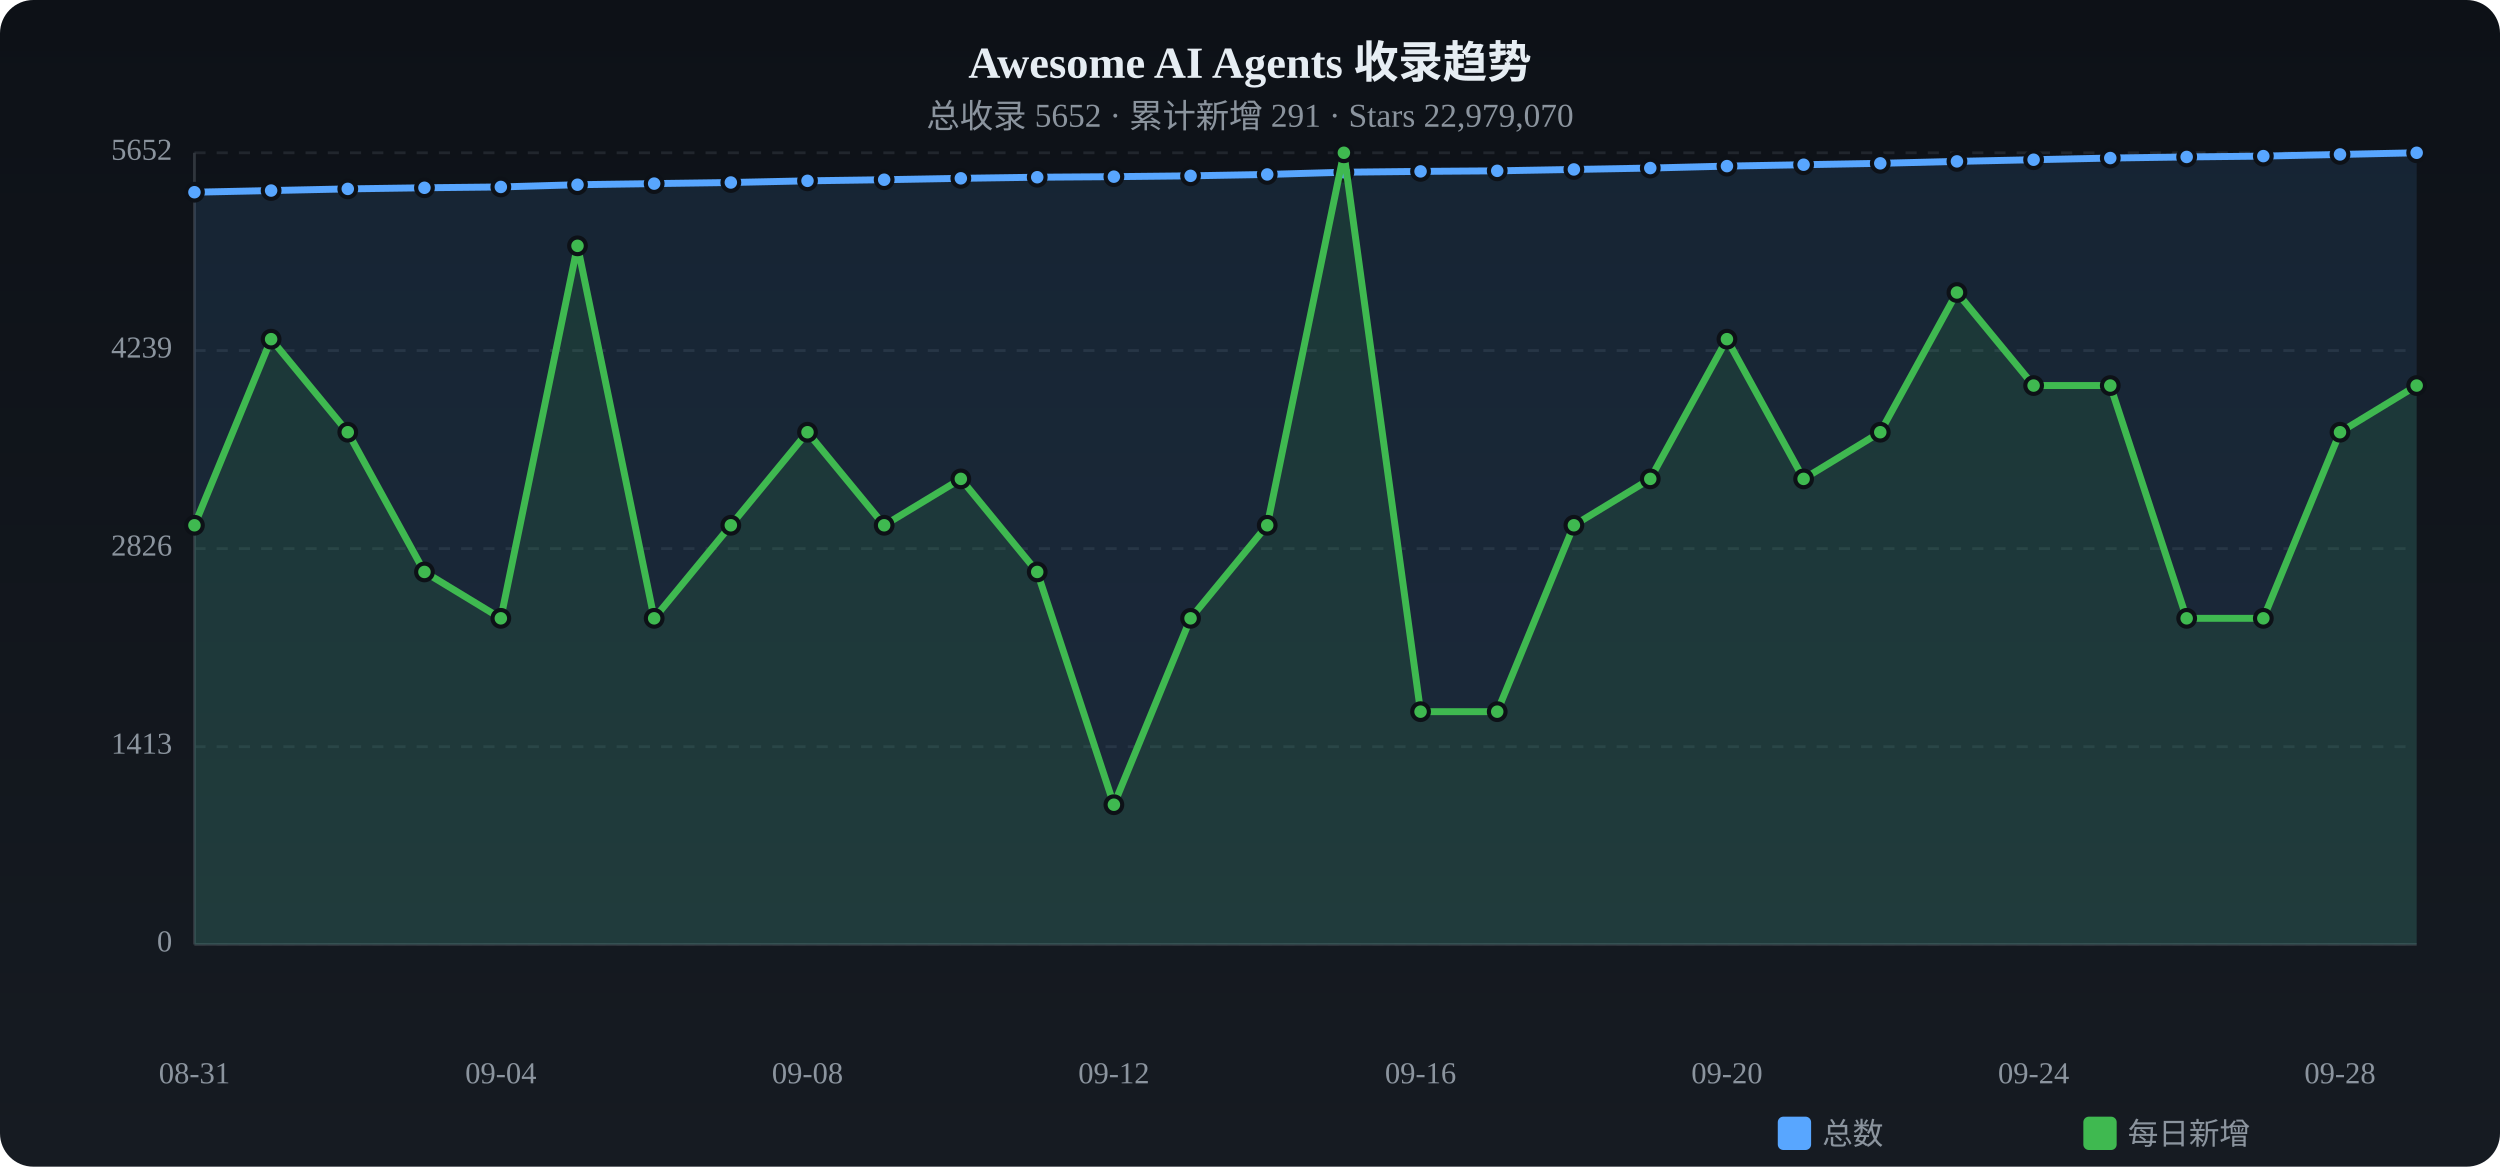
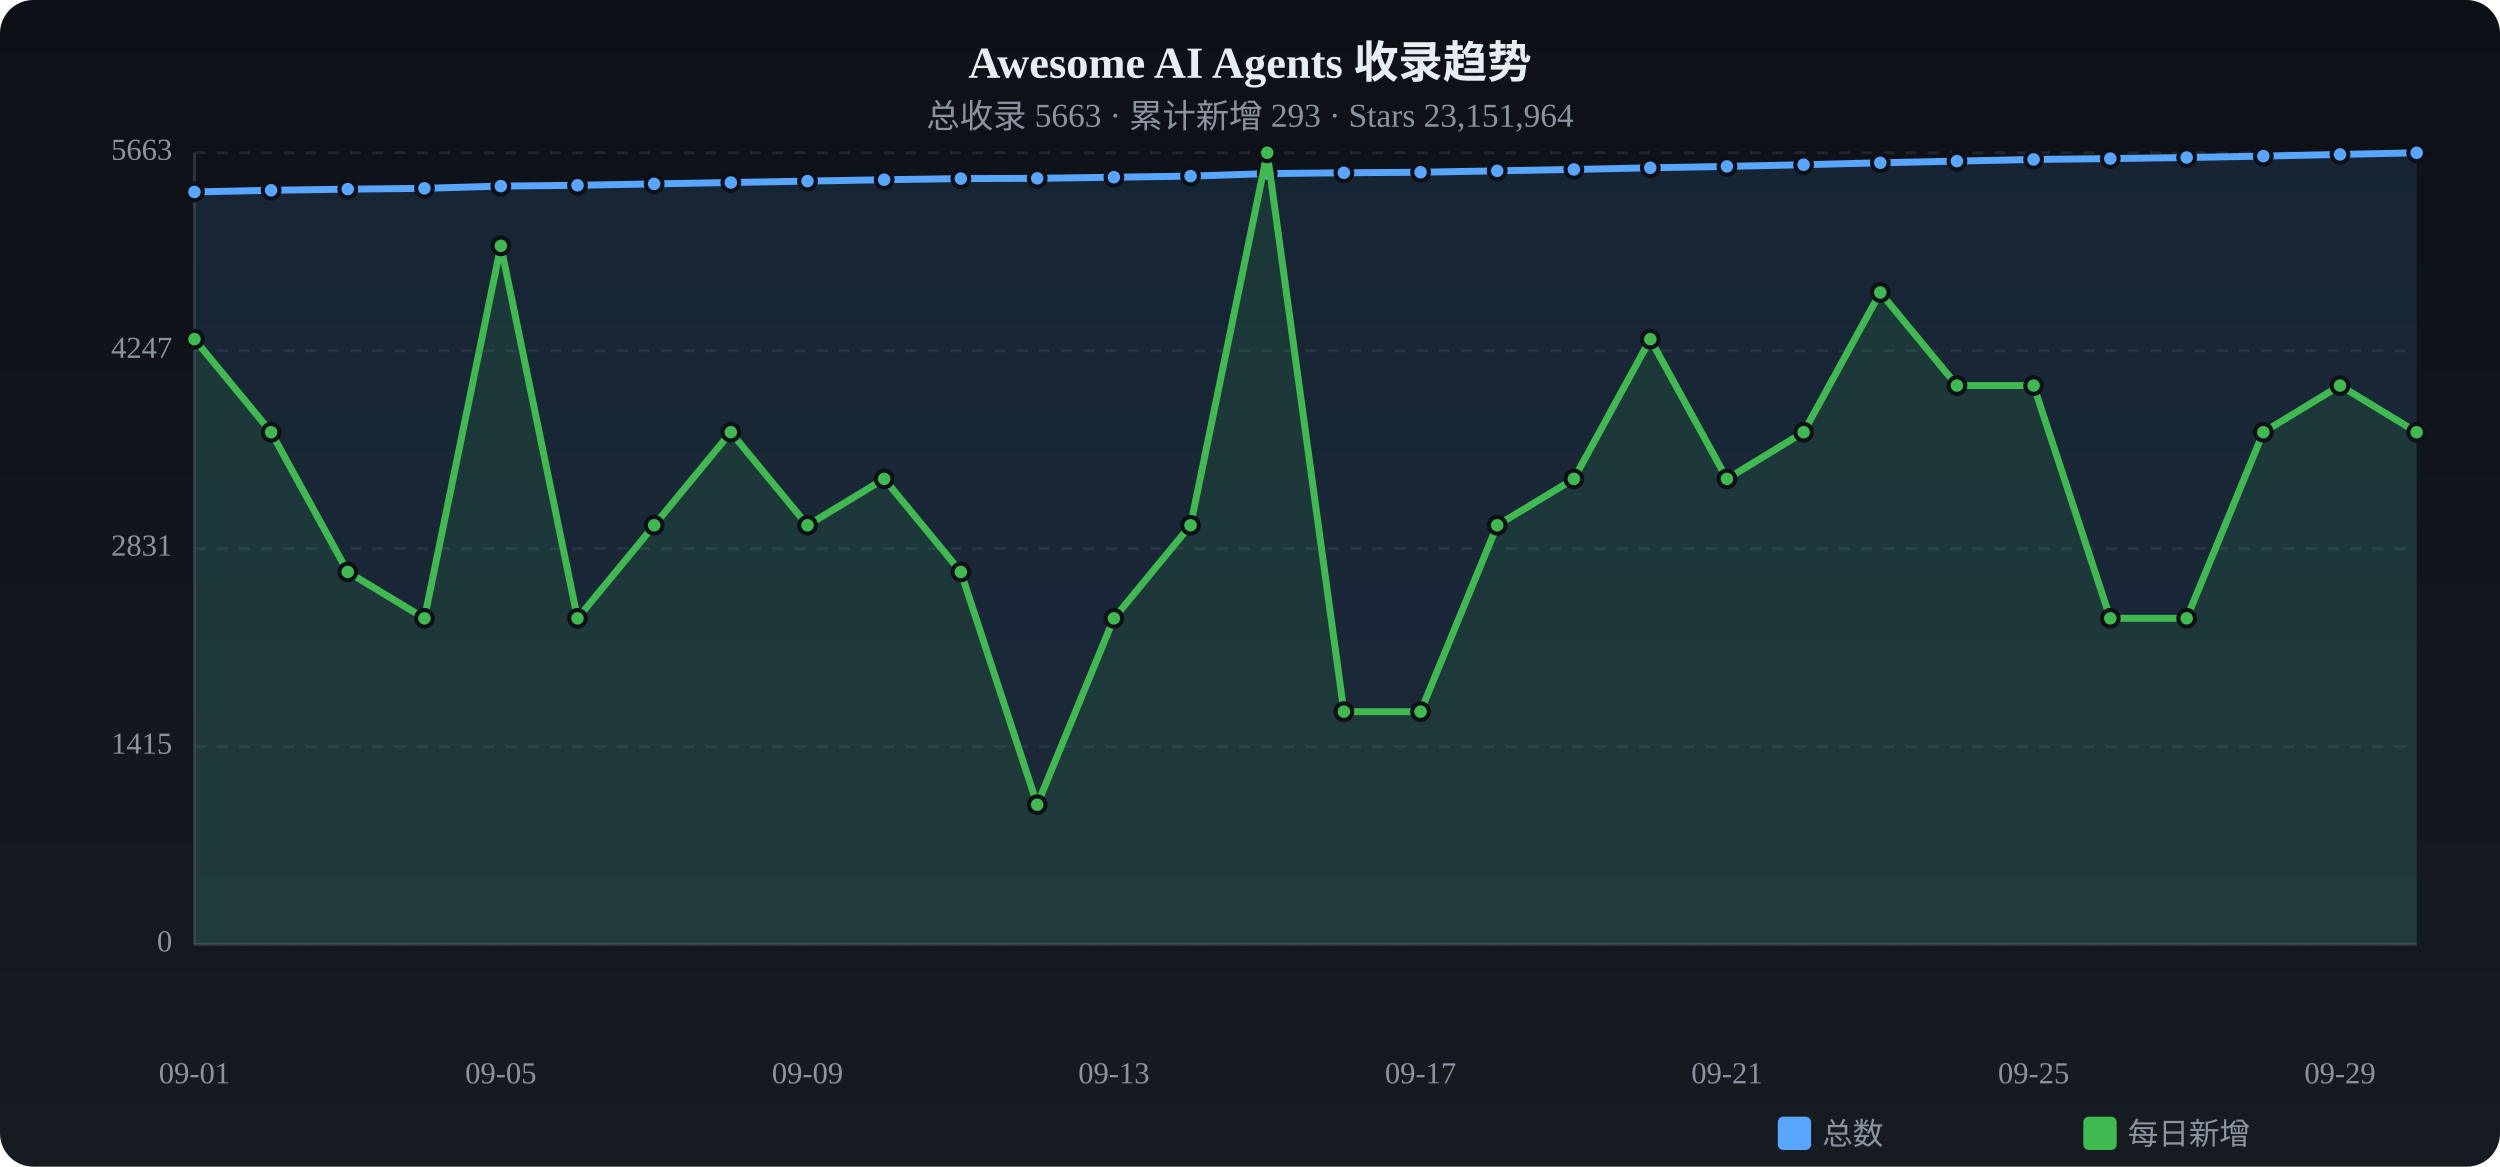
<svg xmlns="http://www.w3.org/2000/svg" viewBox="0 0 900 420" width="900" height="420">
  <defs>
    <linearGradient id="tbg" x1="0%" y1="0%" x2="0%" y2="100%">
      <stop offset="0%" stop-color="#0d1117" />
      <stop offset="100%" stop-color="#161b22" />
    </linearGradient>
  </defs>
  <rect width="900" height="420" rx="12" fill="url(#tbg)" />
  <text x="450.0" y="28" text-anchor="middle" fill="#e6edf3" font-size="16" font-weight="bold">Awesome AI Agents 收录趋势</text>
-   <text x="450.0" y="46" text-anchor="middle" fill="#8b949e" font-size="12">总收录 5652 · 累计新增 291 · Stars 22,979,070</text>
+   <text x="450.0" y="46" text-anchor="middle" fill="#8b949e" font-size="12">总收录 5663 · 累计新增 293 · Stars 23,151,964</text>
  <text x="62" y="340.0" text-anchor="end" fill="#8b949e" font-size="11" dominant-baseline="middle">0</text>
  <line x1="70" y1="340.0" x2="870" y2="340.0" stroke="#21262d" stroke-dasharray="4 4" />
-   <text x="62" y="268.8" text-anchor="end" fill="#8b949e" font-size="11" dominant-baseline="middle">1413</text>
+   <text x="62" y="268.8" text-anchor="end" fill="#8b949e" font-size="11" dominant-baseline="middle">1415</text>
  <line x1="70" y1="268.8" x2="870" y2="268.8" stroke="#21262d" stroke-dasharray="4 4" />
-   <text x="62" y="197.5" text-anchor="end" fill="#8b949e" font-size="11" dominant-baseline="middle">2826</text>
+   <text x="62" y="197.5" text-anchor="end" fill="#8b949e" font-size="11" dominant-baseline="middle">2831</text>
  <line x1="70" y1="197.5" x2="870" y2="197.5" stroke="#21262d" stroke-dasharray="4 4" />
-   <text x="62" y="126.2" text-anchor="end" fill="#8b949e" font-size="11" dominant-baseline="middle">4239</text>
-   <line x1="70" y1="126.2" x2="870" y2="126.2" stroke="#21262d" stroke-dasharray="4 4" />
-   <text x="62" y="55.0" text-anchor="end" fill="#8b949e" font-size="11" dominant-baseline="middle">5652</text>
+   <text x="62" y="126.3" text-anchor="end" fill="#8b949e" font-size="11" dominant-baseline="middle">4247</text>
+   <line x1="70" y1="126.3" x2="870" y2="126.3" stroke="#21262d" stroke-dasharray="4 4" />
+   <text x="62" y="55.0" text-anchor="end" fill="#8b949e" font-size="11" dominant-baseline="middle">5663</text>
  <line x1="70" y1="55.0" x2="870" y2="55.0" stroke="#21262d" stroke-dasharray="4 4" />
  <line x1="70" y1="55" x2="70" y2="340" stroke="#30363d" />
  <line x1="70" y1="340" x2="870" y2="340" stroke="#30363d" />
-   <path d="M70.0,69.2 L97.6,68.6 L125.2,68.0 L152.8,67.6 L180.3,67.3 L207.9,66.5 L235.5,66.1 L263.1,65.7 L290.7,65.1 L318.3,64.7 L345.9,64.2 L373.4,63.8 L401.0,63.6 L428.6,63.3 L456.2,62.8 L483.8,62.0 L511.4,61.7 L539.0,61.5 L566.6,61.0 L594.1,60.5 L621.7,59.8 L649.3,59.3 L676.9,58.8 L704.5,58.1 L732.1,57.5 L759.7,56.9 L787.2,56.5 L814.8,56.2 L842.4,55.6 L870.0,55.0 L870.0,340 L70.0,340 Z" fill="#58a6ff" opacity="0.12" />
-   <polyline points="70.0,69.2 97.6,68.6 125.2,68.0 152.8,67.6 180.3,67.3 207.9,66.5 235.5,66.1 263.1,65.7 290.7,65.1 318.3,64.7 345.9,64.2 373.4,63.8 401.0,63.6 428.6,63.3 456.2,62.8 483.8,62.0 511.4,61.7 539.0,61.5 566.6,61.0 594.1,60.5 621.7,59.8 649.3,59.3 676.9,58.8 704.5,58.1 732.1,57.5 759.7,56.9 787.2,56.5 814.8,56.2 842.4,55.6 870.0,55.0" fill="none" stroke="#58a6ff" stroke-width="2.5" stroke-linecap="round" stroke-linejoin="round" />
-   <circle cx="70.0" cy="69.2" r="3" fill="#58a6ff" stroke="#0d1117" stroke-width="1.5" />
-   <circle cx="97.6" cy="68.6" r="3" fill="#58a6ff" stroke="#0d1117" stroke-width="1.5" />
-   <circle cx="125.2" cy="68.0" r="3" fill="#58a6ff" stroke="#0d1117" stroke-width="1.5" />
-   <circle cx="152.8" cy="67.6" r="3" fill="#58a6ff" stroke="#0d1117" stroke-width="1.5" />
-   <circle cx="180.3" cy="67.3" r="3" fill="#58a6ff" stroke="#0d1117" stroke-width="1.5" />
-   <circle cx="207.9" cy="66.5" r="3" fill="#58a6ff" stroke="#0d1117" stroke-width="1.5" />
-   <circle cx="235.5" cy="66.1" r="3" fill="#58a6ff" stroke="#0d1117" stroke-width="1.5" />
+   <path d="M70.0,69.1 L97.6,68.5 L125.2,68.1 L152.8,67.8 L180.3,67.0 L207.9,66.7 L235.5,66.2 L263.1,65.7 L290.7,65.2 L318.3,64.7 L345.9,64.3 L373.4,64.2 L401.0,63.8 L428.6,63.4 L456.2,62.5 L483.8,62.2 L511.4,62.0 L539.0,61.5 L566.6,61.0 L594.1,60.4 L621.7,59.9 L649.3,59.3 L676.9,58.6 L704.5,58.0 L732.1,57.4 L759.7,57.1 L787.2,56.7 L814.8,56.2 L842.4,55.6 L870.0,55.0 L870.0,340 L70.0,340 Z" fill="#58a6ff" opacity="0.12" />
+   <polyline points="70.0,69.1 97.6,68.5 125.2,68.1 152.8,67.8 180.3,67.0 207.9,66.7 235.5,66.2 263.1,65.7 290.7,65.2 318.3,64.7 345.9,64.3 373.4,64.2 401.0,63.8 428.6,63.4 456.2,62.5 483.8,62.2 511.4,62.0 539.0,61.5 566.6,61.0 594.1,60.4 621.7,59.9 649.3,59.3 676.9,58.6 704.5,58.0 732.1,57.4 759.7,57.1 787.2,56.7 814.8,56.2 842.4,55.6 870.0,55.0" fill="none" stroke="#58a6ff" stroke-width="2.5" stroke-linecap="round" stroke-linejoin="round" />
+   <circle cx="70.0" cy="69.1" r="3" fill="#58a6ff" stroke="#0d1117" stroke-width="1.5" />
+   <circle cx="97.6" cy="68.5" r="3" fill="#58a6ff" stroke="#0d1117" stroke-width="1.5" />
+   <circle cx="125.2" cy="68.1" r="3" fill="#58a6ff" stroke="#0d1117" stroke-width="1.5" />
+   <circle cx="152.8" cy="67.8" r="3" fill="#58a6ff" stroke="#0d1117" stroke-width="1.5" />
+   <circle cx="180.3" cy="67.0" r="3" fill="#58a6ff" stroke="#0d1117" stroke-width="1.5" />
+   <circle cx="207.9" cy="66.7" r="3" fill="#58a6ff" stroke="#0d1117" stroke-width="1.5" />
+   <circle cx="235.5" cy="66.2" r="3" fill="#58a6ff" stroke="#0d1117" stroke-width="1.5" />
  <circle cx="263.1" cy="65.7" r="3" fill="#58a6ff" stroke="#0d1117" stroke-width="1.5" />
-   <circle cx="290.7" cy="65.1" r="3" fill="#58a6ff" stroke="#0d1117" stroke-width="1.5" />
+   <circle cx="290.7" cy="65.2" r="3" fill="#58a6ff" stroke="#0d1117" stroke-width="1.5" />
  <circle cx="318.3" cy="64.7" r="3" fill="#58a6ff" stroke="#0d1117" stroke-width="1.5" />
-   <circle cx="345.9" cy="64.2" r="3" fill="#58a6ff" stroke="#0d1117" stroke-width="1.5" />
-   <circle cx="373.4" cy="63.8" r="3" fill="#58a6ff" stroke="#0d1117" stroke-width="1.5" />
-   <circle cx="401.0" cy="63.6" r="3" fill="#58a6ff" stroke="#0d1117" stroke-width="1.5" />
-   <circle cx="428.6" cy="63.3" r="3" fill="#58a6ff" stroke="#0d1117" stroke-width="1.5" />
-   <circle cx="456.2" cy="62.8" r="3" fill="#58a6ff" stroke="#0d1117" stroke-width="1.5" />
-   <circle cx="483.8" cy="62.0" r="3" fill="#58a6ff" stroke="#0d1117" stroke-width="1.5" />
-   <circle cx="511.4" cy="61.7" r="3" fill="#58a6ff" stroke="#0d1117" stroke-width="1.5" />
+   <circle cx="345.9" cy="64.3" r="3" fill="#58a6ff" stroke="#0d1117" stroke-width="1.5" />
+   <circle cx="373.4" cy="64.2" r="3" fill="#58a6ff" stroke="#0d1117" stroke-width="1.5" />
+   <circle cx="401.0" cy="63.8" r="3" fill="#58a6ff" stroke="#0d1117" stroke-width="1.5" />
+   <circle cx="428.6" cy="63.4" r="3" fill="#58a6ff" stroke="#0d1117" stroke-width="1.5" />
+   <circle cx="456.2" cy="62.5" r="3" fill="#58a6ff" stroke="#0d1117" stroke-width="1.5" />
+   <circle cx="483.8" cy="62.2" r="3" fill="#58a6ff" stroke="#0d1117" stroke-width="1.5" />
+   <circle cx="511.4" cy="62.0" r="3" fill="#58a6ff" stroke="#0d1117" stroke-width="1.5" />
  <circle cx="539.0" cy="61.5" r="3" fill="#58a6ff" stroke="#0d1117" stroke-width="1.5" />
  <circle cx="566.6" cy="61.0" r="3" fill="#58a6ff" stroke="#0d1117" stroke-width="1.5" />
-   <circle cx="594.1" cy="60.5" r="3" fill="#58a6ff" stroke="#0d1117" stroke-width="1.5" />
-   <circle cx="621.7" cy="59.8" r="3" fill="#58a6ff" stroke="#0d1117" stroke-width="1.5" />
+   <circle cx="594.1" cy="60.4" r="3" fill="#58a6ff" stroke="#0d1117" stroke-width="1.5" />
+   <circle cx="621.7" cy="59.9" r="3" fill="#58a6ff" stroke="#0d1117" stroke-width="1.5" />
  <circle cx="649.3" cy="59.3" r="3" fill="#58a6ff" stroke="#0d1117" stroke-width="1.5" />
-   <circle cx="676.9" cy="58.8" r="3" fill="#58a6ff" stroke="#0d1117" stroke-width="1.5" />
-   <circle cx="704.5" cy="58.1" r="3" fill="#58a6ff" stroke="#0d1117" stroke-width="1.5" />
-   <circle cx="732.1" cy="57.5" r="3" fill="#58a6ff" stroke="#0d1117" stroke-width="1.5" />
-   <circle cx="759.7" cy="56.9" r="3" fill="#58a6ff" stroke="#0d1117" stroke-width="1.5" />
-   <circle cx="787.2" cy="56.5" r="3" fill="#58a6ff" stroke="#0d1117" stroke-width="1.5" />
+   <circle cx="676.9" cy="58.6" r="3" fill="#58a6ff" stroke="#0d1117" stroke-width="1.5" />
+   <circle cx="704.5" cy="58.0" r="3" fill="#58a6ff" stroke="#0d1117" stroke-width="1.5" />
+   <circle cx="732.1" cy="57.4" r="3" fill="#58a6ff" stroke="#0d1117" stroke-width="1.5" />
+   <circle cx="759.7" cy="57.1" r="3" fill="#58a6ff" stroke="#0d1117" stroke-width="1.5" />
+   <circle cx="787.2" cy="56.7" r="3" fill="#58a6ff" stroke="#0d1117" stroke-width="1.5" />
  <circle cx="814.8" cy="56.2" r="3" fill="#58a6ff" stroke="#0d1117" stroke-width="1.5" />
  <circle cx="842.4" cy="55.6" r="3" fill="#58a6ff" stroke="#0d1117" stroke-width="1.5" />
  <circle cx="870.0" cy="55.0" r="3" fill="#58a6ff" stroke="#0d1117" stroke-width="1.5" />
-   <path d="M70.0,189.1 L97.6,122.1 L125.2,155.6 L152.8,205.9 L180.3,222.6 L207.9,88.5 L235.5,222.6 L263.1,189.1 L290.7,155.6 L318.3,189.1 L345.9,172.4 L373.4,205.9 L401.0,289.7 L428.6,222.6 L456.2,189.1 L483.8,55.0 L511.4,256.2 L539.0,256.2 L566.6,189.1 L594.1,172.4 L621.7,122.1 L649.3,172.4 L676.9,155.6 L704.5,105.3 L732.1,138.8 L759.7,138.8 L787.2,222.6 L814.8,222.6 L842.4,155.6 L870.0,138.8 L870.0,340 L70.0,340 Z" fill="#3fb950" opacity="0.12" />
-   <polyline points="70.0,189.1 97.6,122.1 125.2,155.6 152.8,205.9 180.3,222.6 207.9,88.5 235.5,222.6 263.1,189.1 290.7,155.6 318.3,189.1 345.9,172.4 373.4,205.9 401.0,289.7 428.6,222.6 456.2,189.1 483.8,55.0 511.4,256.2 539.0,256.2 566.6,189.1 594.1,172.4 621.7,122.1 649.3,172.4 676.9,155.6 704.5,105.3 732.1,138.8 759.7,138.8 787.2,222.6 814.8,222.6 842.4,155.6 870.0,138.8" fill="none" stroke="#3fb950" stroke-width="2.5" stroke-linecap="round" stroke-linejoin="round" />
-   <circle cx="70.0" cy="189.1" r="3" fill="#3fb950" stroke="#0d1117" stroke-width="1.5" />
-   <circle cx="97.6" cy="122.1" r="3" fill="#3fb950" stroke="#0d1117" stroke-width="1.5" />
-   <circle cx="125.2" cy="155.6" r="3" fill="#3fb950" stroke="#0d1117" stroke-width="1.5" />
-   <circle cx="152.8" cy="205.9" r="3" fill="#3fb950" stroke="#0d1117" stroke-width="1.5" />
-   <circle cx="180.3" cy="222.6" r="3" fill="#3fb950" stroke="#0d1117" stroke-width="1.5" />
-   <circle cx="207.9" cy="88.5" r="3" fill="#3fb950" stroke="#0d1117" stroke-width="1.5" />
-   <circle cx="235.5" cy="222.6" r="3" fill="#3fb950" stroke="#0d1117" stroke-width="1.5" />
-   <circle cx="263.1" cy="189.1" r="3" fill="#3fb950" stroke="#0d1117" stroke-width="1.5" />
-   <circle cx="290.7" cy="155.6" r="3" fill="#3fb950" stroke="#0d1117" stroke-width="1.5" />
-   <circle cx="318.3" cy="189.1" r="3" fill="#3fb950" stroke="#0d1117" stroke-width="1.5" />
-   <circle cx="345.9" cy="172.4" r="3" fill="#3fb950" stroke="#0d1117" stroke-width="1.5" />
-   <circle cx="373.4" cy="205.9" r="3" fill="#3fb950" stroke="#0d1117" stroke-width="1.5" />
-   <circle cx="401.0" cy="289.7" r="3" fill="#3fb950" stroke="#0d1117" stroke-width="1.5" />
-   <circle cx="428.6" cy="222.6" r="3" fill="#3fb950" stroke="#0d1117" stroke-width="1.5" />
-   <circle cx="456.2" cy="189.1" r="3" fill="#3fb950" stroke="#0d1117" stroke-width="1.5" />
-   <circle cx="483.8" cy="55.0" r="3" fill="#3fb950" stroke="#0d1117" stroke-width="1.5" />
+   <path d="M70.0,122.1 L97.6,155.6 L125.2,205.9 L152.8,222.6 L180.3,88.5 L207.9,222.6 L235.5,189.1 L263.1,155.6 L290.7,189.1 L318.3,172.4 L345.9,205.9 L373.4,289.7 L401.0,222.6 L428.6,189.1 L456.2,55.0 L483.8,256.2 L511.4,256.2 L539.0,189.1 L566.6,172.4 L594.1,122.1 L621.7,172.4 L649.3,155.6 L676.9,105.3 L704.5,138.8 L732.1,138.8 L759.7,222.6 L787.2,222.6 L814.8,155.6 L842.4,138.8 L870.0,155.6 L870.0,340 L70.0,340 Z" fill="#3fb950" opacity="0.12" />
+   <polyline points="70.0,122.1 97.6,155.6 125.2,205.9 152.8,222.6 180.3,88.5 207.9,222.6 235.5,189.1 263.1,155.6 290.7,189.1 318.3,172.4 345.9,205.9 373.4,289.7 401.0,222.6 428.6,189.1 456.2,55.0 483.8,256.2 511.4,256.2 539.0,189.1 566.6,172.4 594.1,122.1 621.7,172.4 649.3,155.6 676.9,105.3 704.5,138.8 732.1,138.8 759.7,222.6 787.2,222.6 814.8,155.6 842.4,138.8 870.0,155.6" fill="none" stroke="#3fb950" stroke-width="2.5" stroke-linecap="round" stroke-linejoin="round" />
+   <circle cx="70.0" cy="122.1" r="3" fill="#3fb950" stroke="#0d1117" stroke-width="1.5" />
+   <circle cx="97.6" cy="155.6" r="3" fill="#3fb950" stroke="#0d1117" stroke-width="1.5" />
+   <circle cx="125.2" cy="205.9" r="3" fill="#3fb950" stroke="#0d1117" stroke-width="1.5" />
+   <circle cx="152.8" cy="222.6" r="3" fill="#3fb950" stroke="#0d1117" stroke-width="1.5" />
+   <circle cx="180.3" cy="88.5" r="3" fill="#3fb950" stroke="#0d1117" stroke-width="1.5" />
+   <circle cx="207.9" cy="222.6" r="3" fill="#3fb950" stroke="#0d1117" stroke-width="1.5" />
+   <circle cx="235.5" cy="189.1" r="3" fill="#3fb950" stroke="#0d1117" stroke-width="1.5" />
+   <circle cx="263.1" cy="155.6" r="3" fill="#3fb950" stroke="#0d1117" stroke-width="1.5" />
+   <circle cx="290.7" cy="189.1" r="3" fill="#3fb950" stroke="#0d1117" stroke-width="1.5" />
+   <circle cx="318.3" cy="172.4" r="3" fill="#3fb950" stroke="#0d1117" stroke-width="1.5" />
+   <circle cx="345.9" cy="205.9" r="3" fill="#3fb950" stroke="#0d1117" stroke-width="1.5" />
+   <circle cx="373.4" cy="289.7" r="3" fill="#3fb950" stroke="#0d1117" stroke-width="1.5" />
+   <circle cx="401.0" cy="222.6" r="3" fill="#3fb950" stroke="#0d1117" stroke-width="1.5" />
+   <circle cx="428.6" cy="189.1" r="3" fill="#3fb950" stroke="#0d1117" stroke-width="1.5" />
+   <circle cx="456.2" cy="55.0" r="3" fill="#3fb950" stroke="#0d1117" stroke-width="1.5" />
+   <circle cx="483.8" cy="256.2" r="3" fill="#3fb950" stroke="#0d1117" stroke-width="1.5" />
  <circle cx="511.4" cy="256.2" r="3" fill="#3fb950" stroke="#0d1117" stroke-width="1.5" />
-   <circle cx="539.0" cy="256.2" r="3" fill="#3fb950" stroke="#0d1117" stroke-width="1.5" />
-   <circle cx="566.6" cy="189.1" r="3" fill="#3fb950" stroke="#0d1117" stroke-width="1.5" />
-   <circle cx="594.1" cy="172.4" r="3" fill="#3fb950" stroke="#0d1117" stroke-width="1.5" />
-   <circle cx="621.7" cy="122.1" r="3" fill="#3fb950" stroke="#0d1117" stroke-width="1.5" />
-   <circle cx="649.3" cy="172.4" r="3" fill="#3fb950" stroke="#0d1117" stroke-width="1.5" />
-   <circle cx="676.9" cy="155.6" r="3" fill="#3fb950" stroke="#0d1117" stroke-width="1.5" />
-   <circle cx="704.5" cy="105.3" r="3" fill="#3fb950" stroke="#0d1117" stroke-width="1.5" />
+   <circle cx="539.0" cy="189.1" r="3" fill="#3fb950" stroke="#0d1117" stroke-width="1.5" />
+   <circle cx="566.6" cy="172.4" r="3" fill="#3fb950" stroke="#0d1117" stroke-width="1.5" />
+   <circle cx="594.1" cy="122.1" r="3" fill="#3fb950" stroke="#0d1117" stroke-width="1.5" />
+   <circle cx="621.7" cy="172.4" r="3" fill="#3fb950" stroke="#0d1117" stroke-width="1.5" />
+   <circle cx="649.3" cy="155.6" r="3" fill="#3fb950" stroke="#0d1117" stroke-width="1.5" />
+   <circle cx="676.9" cy="105.3" r="3" fill="#3fb950" stroke="#0d1117" stroke-width="1.5" />
+   <circle cx="704.5" cy="138.8" r="3" fill="#3fb950" stroke="#0d1117" stroke-width="1.5" />
  <circle cx="732.1" cy="138.8" r="3" fill="#3fb950" stroke="#0d1117" stroke-width="1.5" />
-   <circle cx="759.7" cy="138.8" r="3" fill="#3fb950" stroke="#0d1117" stroke-width="1.5" />
+   <circle cx="759.7" cy="222.6" r="3" fill="#3fb950" stroke="#0d1117" stroke-width="1.5" />
  <circle cx="787.2" cy="222.6" r="3" fill="#3fb950" stroke="#0d1117" stroke-width="1.5" />
-   <circle cx="814.8" cy="222.6" r="3" fill="#3fb950" stroke="#0d1117" stroke-width="1.5" />
-   <circle cx="842.4" cy="155.6" r="3" fill="#3fb950" stroke="#0d1117" stroke-width="1.5" />
-   <circle cx="870.0" cy="138.8" r="3" fill="#3fb950" stroke="#0d1117" stroke-width="1.5" />
-   <text x="70.0" y="390" text-anchor="middle" fill="#8b949e" font-size="11">08-31</text>
-   <text x="180.3" y="390" text-anchor="middle" fill="#8b949e" font-size="11">09-04</text>
-   <text x="290.7" y="390" text-anchor="middle" fill="#8b949e" font-size="11">09-08</text>
-   <text x="401.0" y="390" text-anchor="middle" fill="#8b949e" font-size="11">09-12</text>
-   <text x="511.4" y="390" text-anchor="middle" fill="#8b949e" font-size="11">09-16</text>
-   <text x="621.7" y="390" text-anchor="middle" fill="#8b949e" font-size="11">09-20</text>
-   <text x="732.1" y="390" text-anchor="middle" fill="#8b949e" font-size="11">09-24</text>
-   <text x="842.4" y="390" text-anchor="middle" fill="#8b949e" font-size="11">09-28</text>
+   <circle cx="814.8" cy="155.6" r="3" fill="#3fb950" stroke="#0d1117" stroke-width="1.5" />
+   <circle cx="842.4" cy="138.8" r="3" fill="#3fb950" stroke="#0d1117" stroke-width="1.5" />
+   <circle cx="870.0" cy="155.6" r="3" fill="#3fb950" stroke="#0d1117" stroke-width="1.5" />
+   <text x="70.0" y="390" text-anchor="middle" fill="#8b949e" font-size="11">09-01</text>
+   <text x="180.3" y="390" text-anchor="middle" fill="#8b949e" font-size="11">09-05</text>
+   <text x="290.7" y="390" text-anchor="middle" fill="#8b949e" font-size="11">09-09</text>
+   <text x="401.0" y="390" text-anchor="middle" fill="#8b949e" font-size="11">09-13</text>
+   <text x="511.4" y="390" text-anchor="middle" fill="#8b949e" font-size="11">09-17</text>
+   <text x="621.7" y="390" text-anchor="middle" fill="#8b949e" font-size="11">09-21</text>
+   <text x="732.1" y="390" text-anchor="middle" fill="#8b949e" font-size="11">09-25</text>
+   <text x="842.4" y="390" text-anchor="middle" fill="#8b949e" font-size="11">09-29</text>
  <rect x="640" y="402" width="12" height="12" rx="2" fill="#58a6ff" />
  <text x="656" y="412" fill="#8b949e" font-size="11">总数</text>
  <rect x="750" y="402" width="12" height="12" rx="2" fill="#3fb950" />
  <text x="766" y="412" fill="#8b949e" font-size="11">每日新增</text>
</svg>
